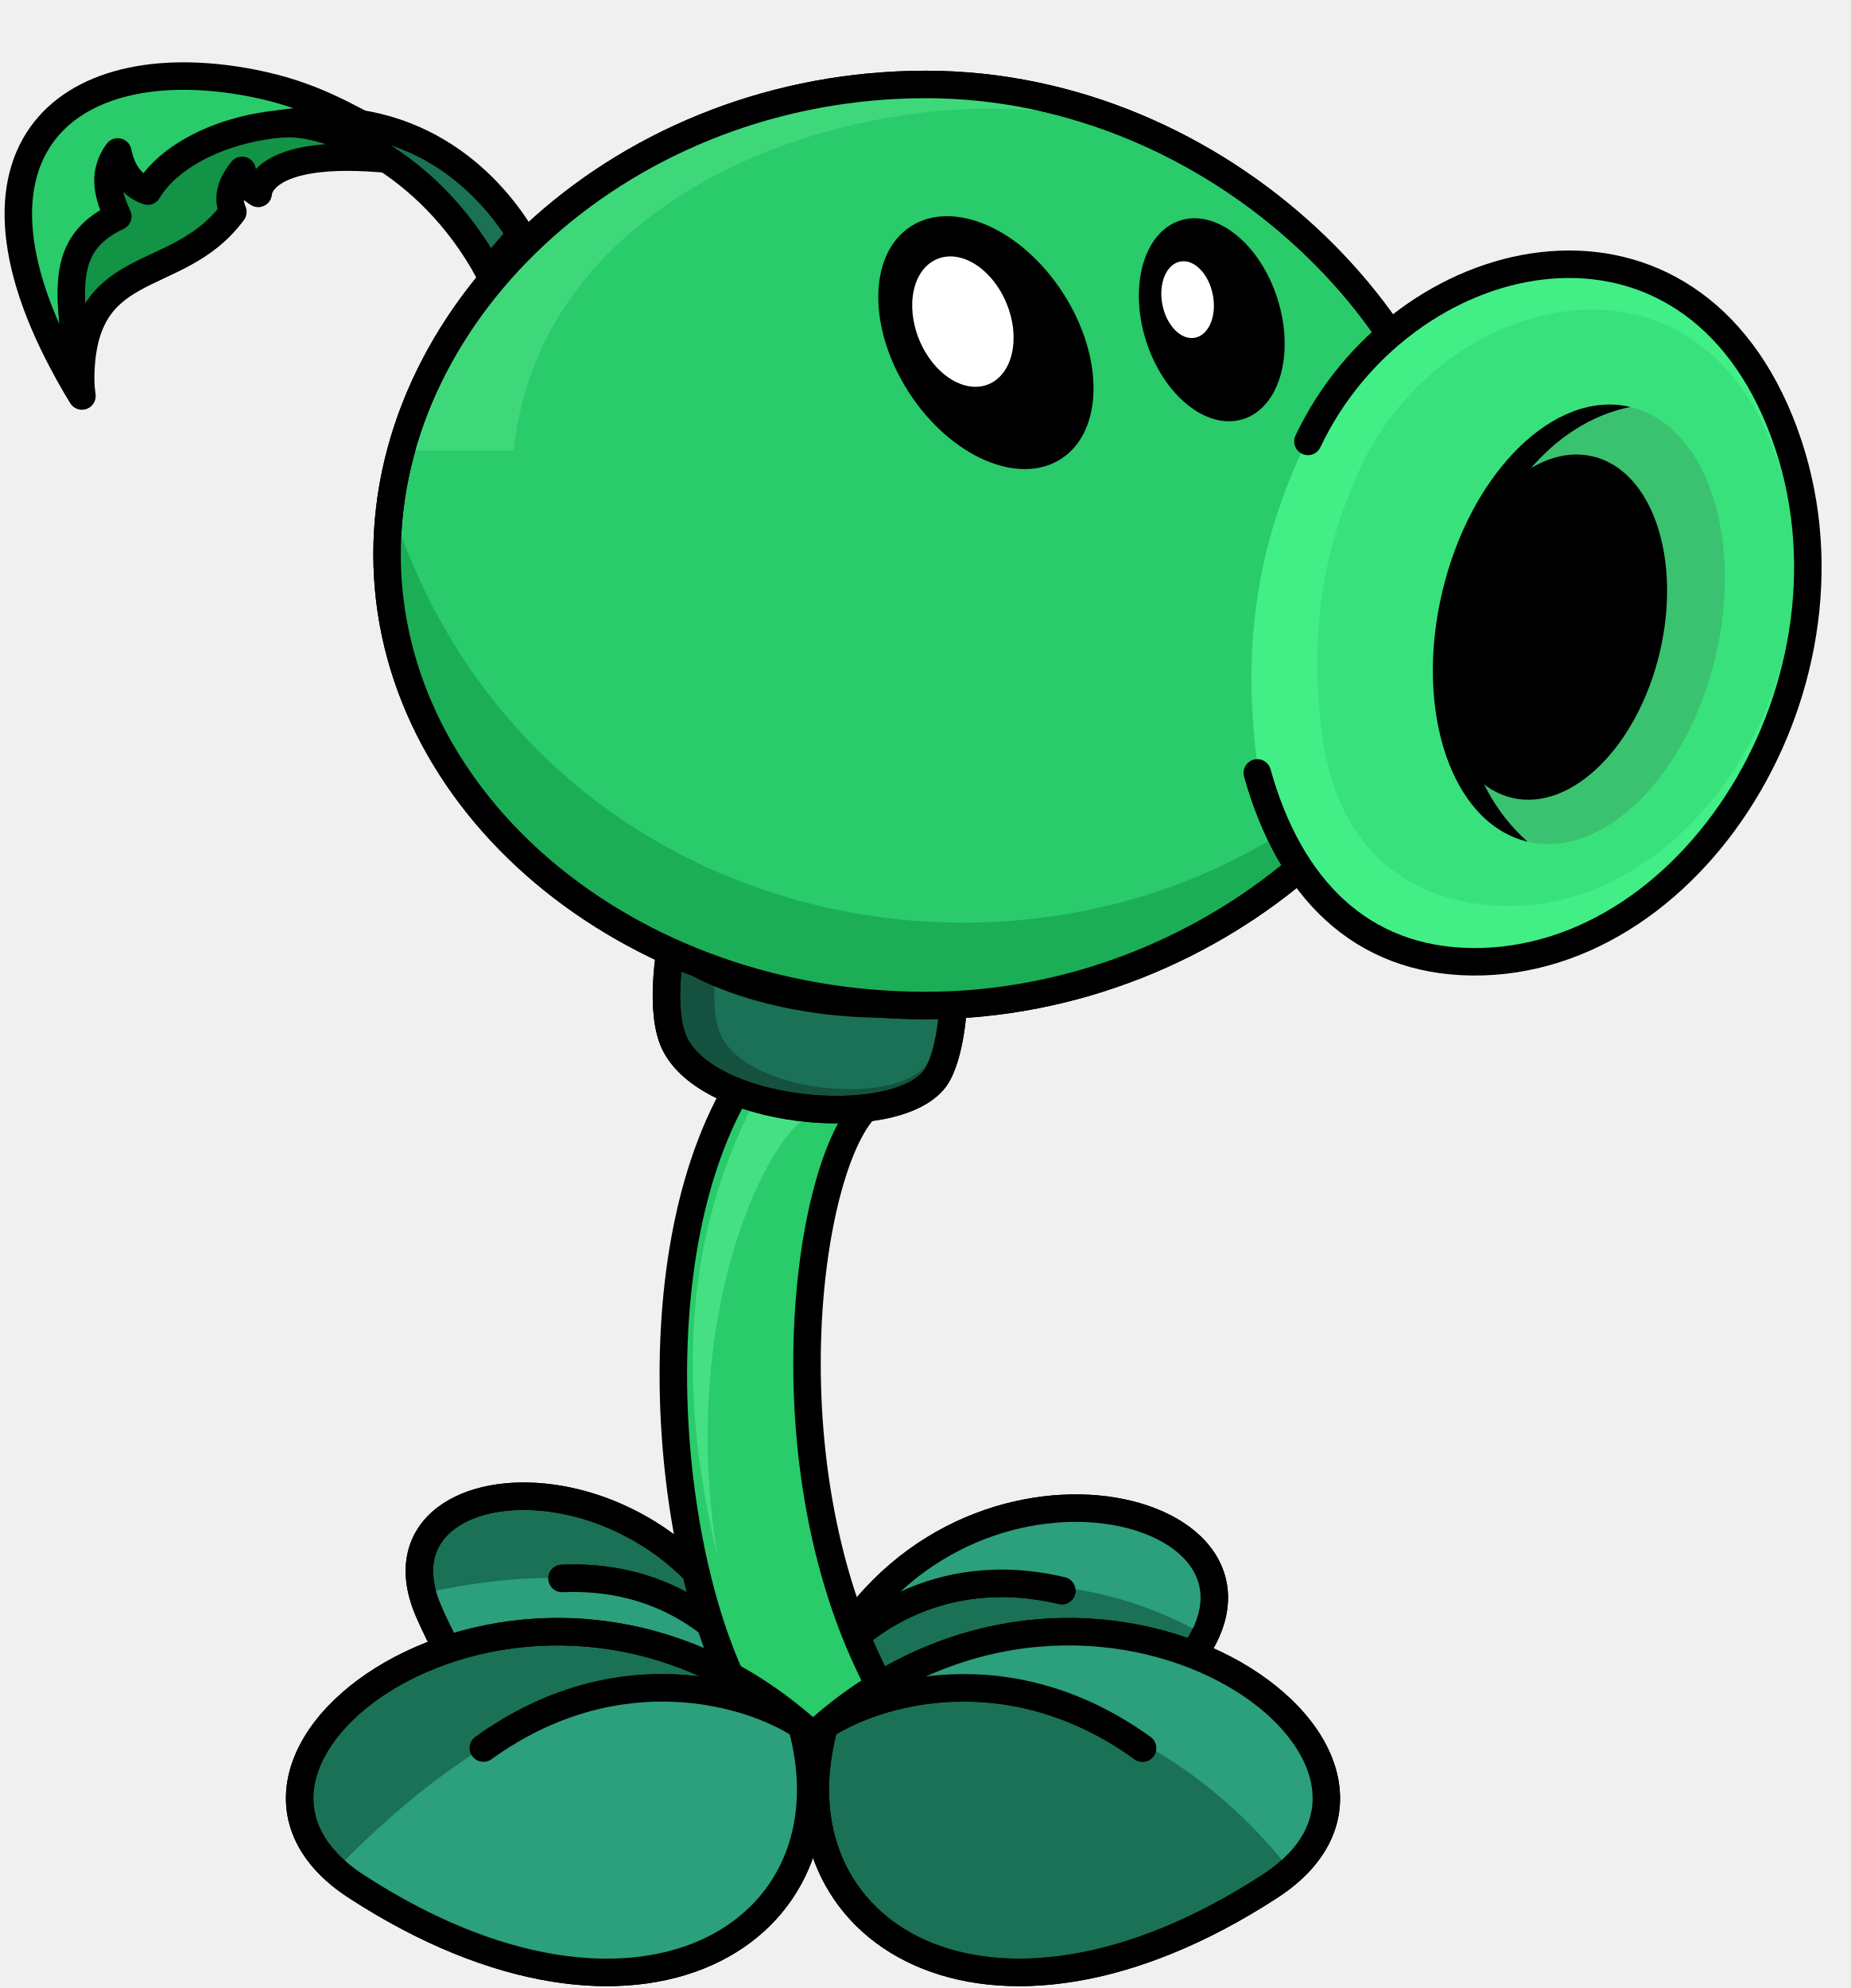
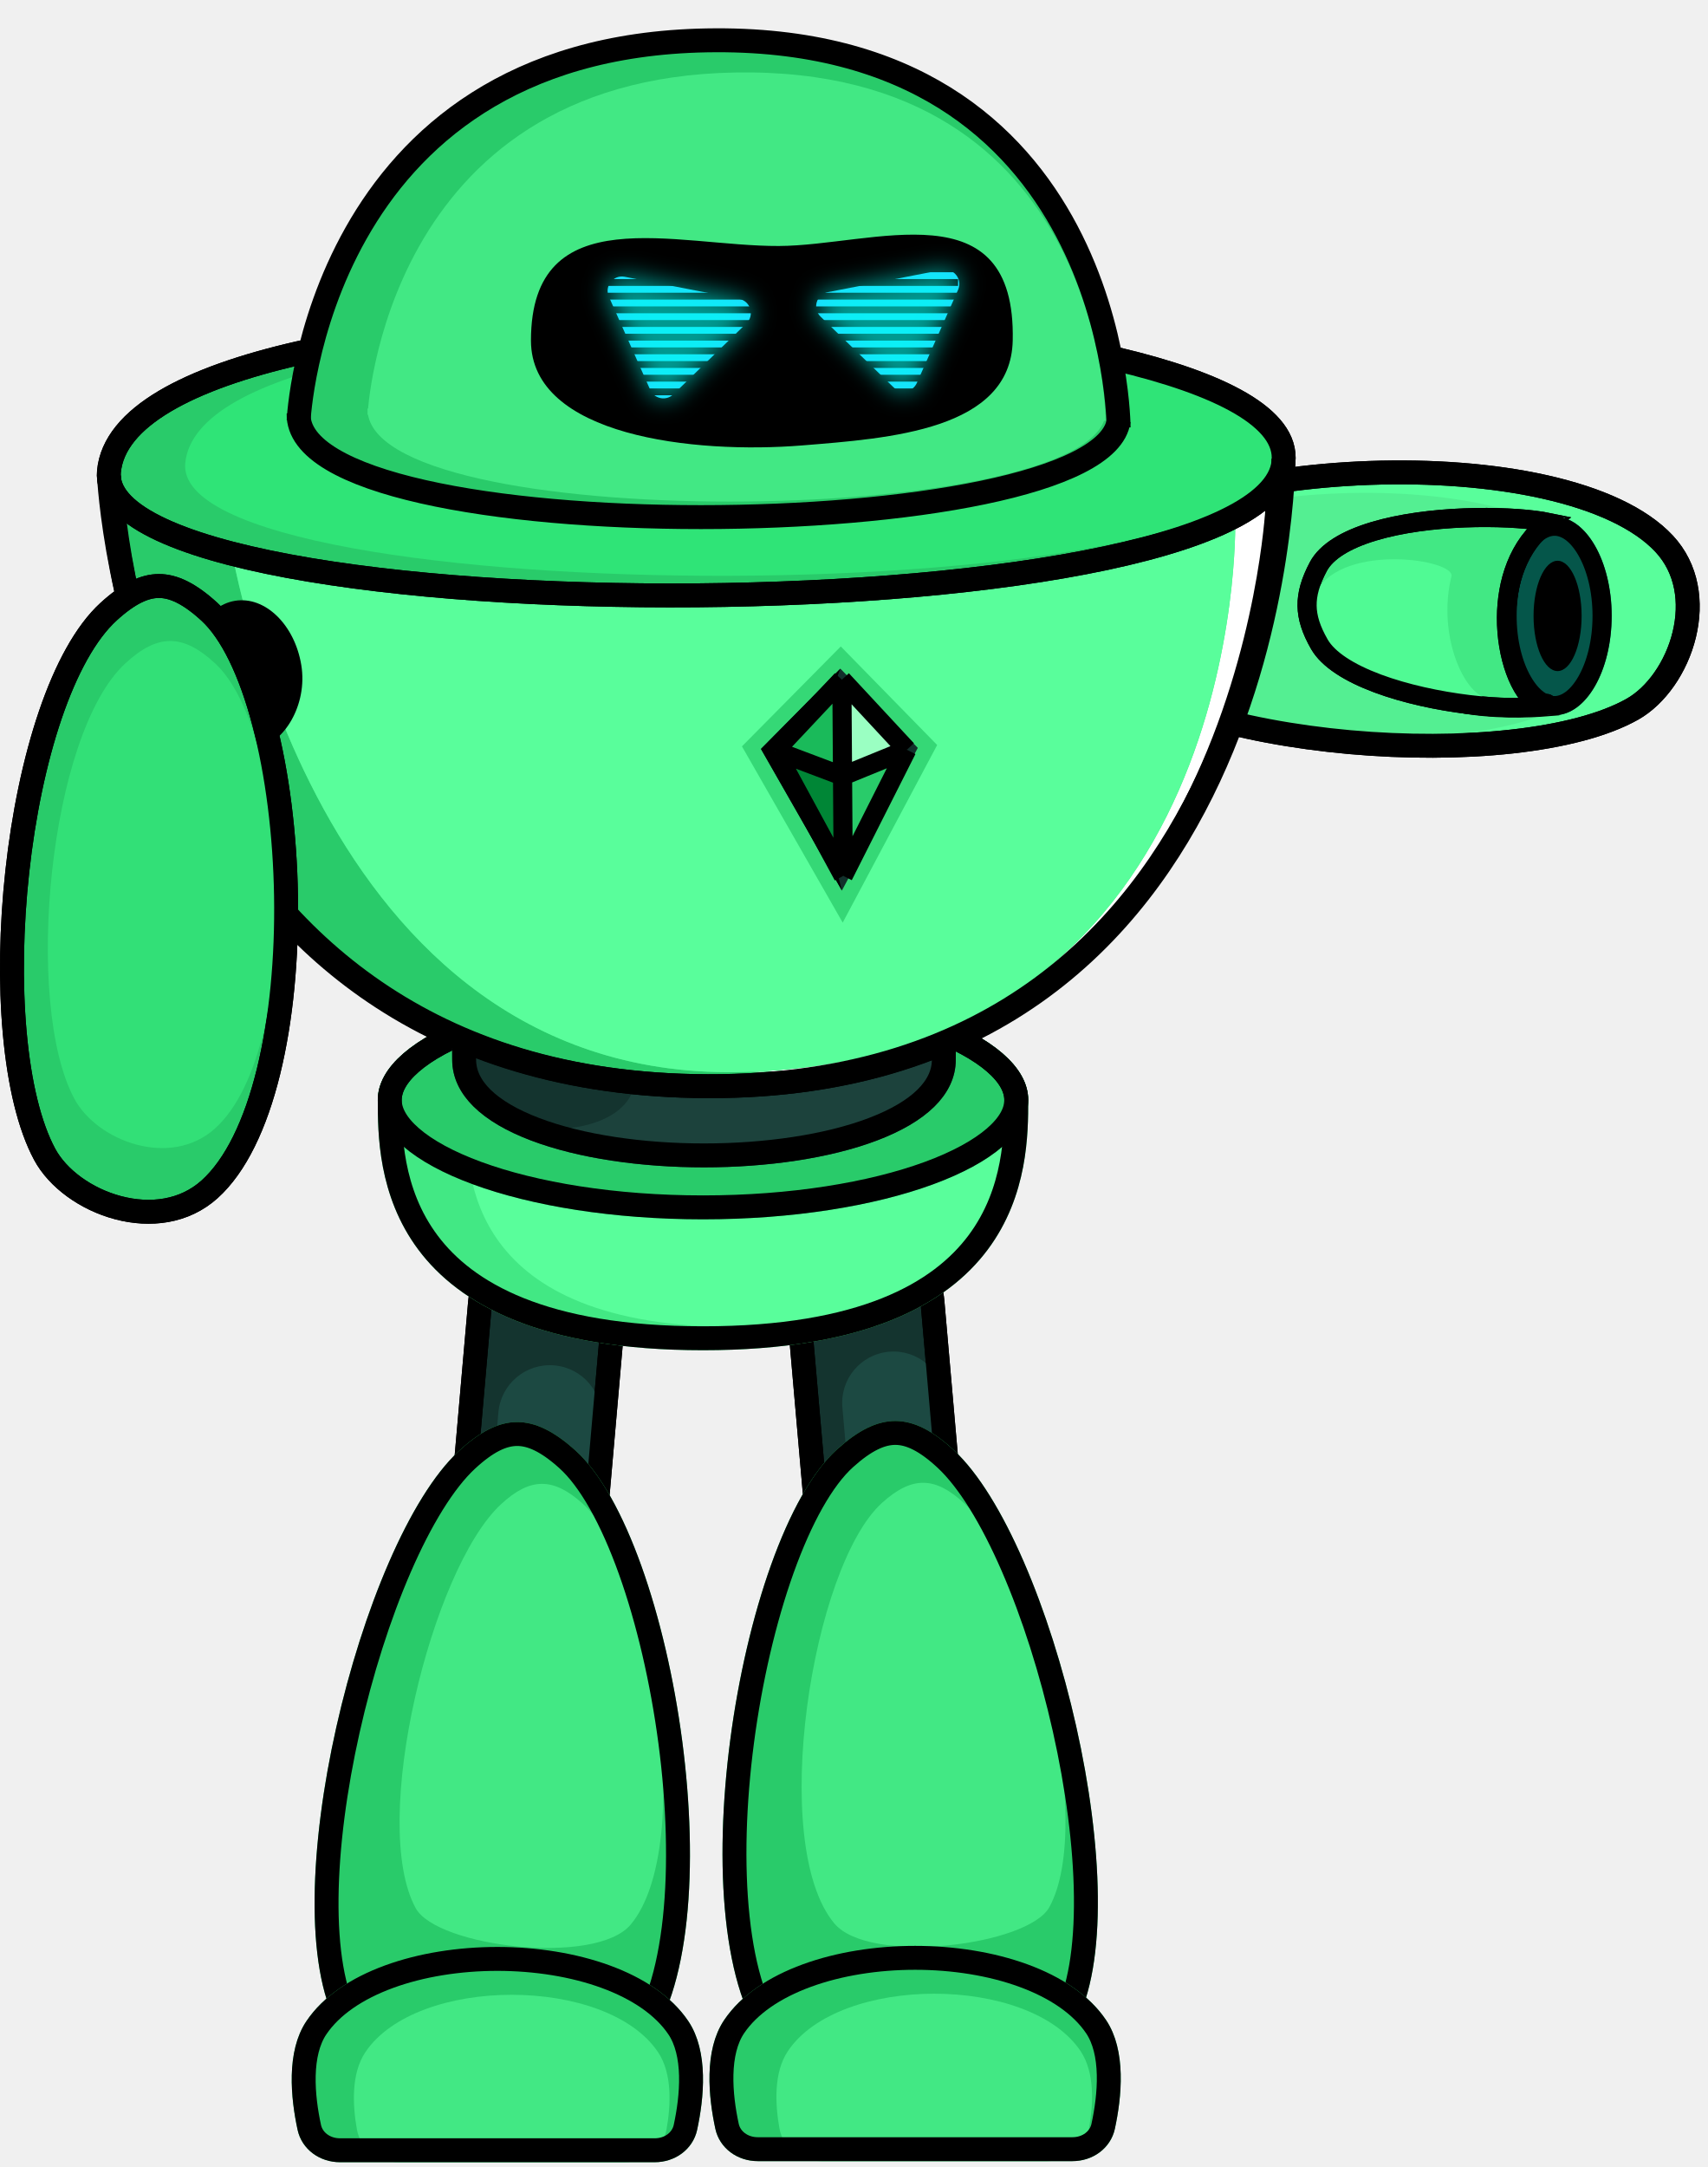
- <svg xmlns="http://www.w3.org/2000/svg" width="202" height="217" viewBox="0 0 202 217" fill="none">
-   <path d="M25.424 23.121C19.142 31.665 8.084 27.393 8.838 42.974C-8.647 15.218 28.943 1.508 44.273 17.592C28.189 15.581 28.189 21.11 28.189 21.11C28.189 21.11 26.43 20.105 26.43 18.597C25.424 19.854 24.671 21.361 25.424 23.121Z" fill="#129345" stroke="black" stroke-width="3" stroke-linejoin="round" />
-   <path d="M8.947 43.225C-7.017 17.028 6.804 5.08 27.435 9.047C33.969 10.304 37.598 12.603 42.262 15.044C31.707 11.058 19.68 14.867 16.126 20.859C14.361 20.265 13.27 18.662 12.859 16.587C11.039 19.022 11.893 21.513 12.859 23.623C5.752 26.952 7.837 33.018 8.947 43.225Z" fill="#29CB6A" stroke="black" stroke-width="3" stroke-linejoin="round" />
-   <path d="M30.199 13.571C45.026 11.196 53.261 19.851 56.838 25.63L53.366 29.655C46.802 17.519 35.354 12.745 30.199 13.571Z" fill="#1A7156" stroke="black" stroke-width="3" />
-   <path d="M90.124 182.189C104.1 154.695 141.905 163.723 130.428 180.379C114.141 204.016 92.374 200.371 90.124 182.189Z" fill="#1A7156" />
-   <path d="M90.124 182.189L88.635 182.373L88.579 181.918L88.787 181.509L90.124 182.189ZM130.428 180.379L129.193 179.528L130.428 180.379ZM116.263 172.166C117.069 172.357 117.567 173.166 117.376 173.972C117.184 174.778 116.375 175.276 115.569 175.084L116.263 172.166ZM88.787 181.509C96.082 167.158 109.648 162.281 119.959 163.234C125.074 163.707 129.625 165.642 132.121 168.847C133.389 170.475 134.109 172.418 134.064 174.578C134.019 176.723 133.223 178.966 131.663 181.23L129.193 179.528C130.502 177.627 131.035 175.944 131.065 174.515C131.094 173.101 130.635 171.821 129.754 170.69C127.953 168.377 124.332 166.651 119.683 166.221C110.467 165.37 98.143 169.725 91.461 182.869L88.787 181.509ZM131.663 181.23C123.349 193.297 113.413 198.715 104.968 198.465C96.389 198.212 89.841 192.117 88.635 182.373L91.613 182.005C92.657 190.443 98.117 195.261 105.056 195.466C112.129 195.676 121.221 191.098 129.193 179.528L131.663 181.23ZM88.883 181.347C92.004 176.744 101.748 168.713 116.263 172.166L115.569 175.084C102.55 171.988 93.966 179.196 91.366 183.031L88.883 181.347Z" fill="black" />
-   <path d="M91.293 179.837C94.819 175.011 112.729 168.034 131.152 178.258C138.006 161.435 103.084 158.01 91.293 179.837Z" fill="#2C9F7C" />
-   <path d="M90.124 182.189L88.635 182.373L88.579 181.918L88.787 181.509L90.124 182.189ZM130.428 180.379L129.193 179.528L130.428 180.379ZM116.263 172.166C117.069 172.357 117.567 173.166 117.376 173.972C117.184 174.778 116.375 175.276 115.569 175.084L116.263 172.166ZM88.787 181.509C96.082 167.158 109.648 162.281 119.959 163.234C125.074 163.707 129.625 165.642 132.121 168.847C133.389 170.475 134.109 172.418 134.064 174.578C134.019 176.723 133.223 178.966 131.663 181.23L129.193 179.528C130.502 177.627 131.035 175.944 131.065 174.515C131.094 173.101 130.635 171.821 129.754 170.69C127.953 168.377 124.332 166.651 119.683 166.221C110.467 165.37 98.143 169.725 91.461 182.869L88.787 181.509ZM131.663 181.23C123.349 193.297 113.413 198.715 104.968 198.465C96.389 198.212 89.841 192.117 88.635 182.373L91.613 182.005C92.657 190.443 98.117 195.261 105.056 195.466C112.129 195.676 121.221 191.098 129.193 179.528L131.663 181.23ZM88.883 181.347C92.004 176.744 101.748 168.713 116.263 172.166L115.569 175.084C102.55 171.988 93.966 179.196 91.366 183.031L88.883 181.347Z" fill="black" />
-   <path d="M83.549 184.733C75.568 156.986 39.219 158.593 46.82 175.935C57.608 200.546 78.262 201.049 83.549 184.733Z" fill="#1A7156" />
-   <path d="M83.549 184.733L84.975 185.196L85.117 184.759L84.99 184.319L83.549 184.733ZM46.82 175.935L48.194 175.333L46.82 175.935ZM61.291 170.797C60.463 170.833 59.821 171.533 59.857 172.36C59.893 173.188 60.593 173.83 61.42 173.794L61.291 170.797ZM84.99 184.319C80.813 169.794 69.17 162.886 59.488 161.933C54.688 161.46 50.131 162.434 47.242 164.963C45.773 166.248 44.755 167.926 44.41 169.943C44.068 171.945 44.408 174.167 45.447 176.537L48.194 175.333C47.333 173.367 47.146 171.745 47.367 170.449C47.587 169.167 48.223 168.091 49.218 167.22C51.256 165.437 54.86 164.492 59.194 164.918C67.782 165.763 78.304 171.925 82.107 185.148L84.99 184.319ZM45.447 176.537C50.961 189.119 59.157 195.89 67.007 197.162C74.99 198.456 82.13 193.979 84.975 185.196L82.122 184.271C79.681 191.803 73.851 195.232 67.487 194.201C60.992 193.148 53.467 187.362 48.194 175.333L45.447 176.537ZM84.927 184.141C82.861 179.331 75.294 170.191 61.291 170.797L61.42 173.794C73.887 173.255 80.47 181.367 82.17 185.325L84.927 184.141Z" fill="black" />
-   <path d="M83.571 185.007C82.259 179.313 73.006 168.054 46.53 173.857C56.684 199.193 74.523 202.409 83.571 185.007Z" fill="#2C9F7C" />
-   <path d="M83.549 184.733L84.975 185.196L85.117 184.759L84.99 184.319L83.549 184.733ZM46.82 175.935L48.194 175.333L46.82 175.935ZM61.291 170.797C60.463 170.833 59.821 171.533 59.857 172.36C59.893 173.188 60.593 173.83 61.42 173.794L61.291 170.797ZM84.99 184.319C80.813 169.794 69.17 162.886 59.488 161.933C54.688 161.46 50.131 162.434 47.242 164.963C45.773 166.248 44.755 167.926 44.41 169.943C44.068 171.945 44.408 174.167 45.447 176.537L48.194 175.333C47.333 173.367 47.146 171.745 47.367 170.449C47.587 169.167 48.223 168.091 49.218 167.22C51.256 165.437 54.86 164.492 59.194 164.918C67.782 165.763 78.304 171.925 82.107 185.148L84.99 184.319ZM45.447 176.537C50.961 189.119 59.157 195.89 67.007 197.162C74.99 198.456 82.13 193.979 84.975 185.196L82.122 184.271C79.681 191.803 73.851 195.232 67.487 194.201C60.992 193.148 53.467 187.362 48.194 175.333L45.447 176.537ZM84.927 184.141C82.861 179.331 75.294 170.191 61.291 170.797L61.42 173.794C73.887 173.255 80.47 181.367 82.17 185.325L84.927 184.141Z" fill="black" />
-   <path d="M83.125 188.896C73.333 175.84 68.724 138.989 80.514 118.829C82.98 119.99 89.305 121.963 94.875 120.57C87.912 126.663 83.125 161.914 97.051 185.85C94.73 188.606 88.695 195.511 83.125 188.896Z" fill="#29CB6A" stroke="black" stroke-width="3" />
-   <path d="M78.338 169.965C73.768 151.034 74.907 134.687 82.286 120.365C84.063 119.857 86.435 121.419 89.435 121.44C84.866 121.44 73.768 142.112 78.338 169.965Z" fill="#45E083" />
-   <path d="M73.738 114.078C71.857 110.494 73.253 103.227 73.253 103.227C79.743 108.373 93.24 110.828 104.111 108.982C104.111 108.982 103.956 114.309 102.393 117.214C99.022 123.481 77.92 122.046 73.738 114.078Z" fill="#14523F" stroke="black" stroke-width="3" />
-   <path d="M78.764 113.138C77.272 110.218 78.369 104.305 78.369 104.305C83.512 108.5 94.201 110.511 102.806 109.02C102.806 109.02 102.688 113.355 101.454 115.718C98.791 120.815 82.083 119.627 78.764 113.138Z" fill="#1A7156" />
-   <path d="M73.738 114.078C71.857 110.494 73.253 103.227 73.253 103.227C79.743 108.373 93.24 110.828 104.111 108.982C104.111 108.982 103.956 114.309 102.393 117.214C99.022 123.481 77.92 122.046 73.738 114.078Z" stroke="black" stroke-width="3" />
-   <path d="M159.882 60.494C159.882 72.269 153.407 84.578 142.725 93.986C132.063 103.376 117.33 109.758 101.068 109.758C68.334 109.758 42.254 87.47 42.254 60.494C42.254 33.449 68.413 9.219 101.068 9.219C117.297 9.219 132.022 16.078 142.697 25.971C153.394 35.884 159.882 48.704 159.882 60.494Z" fill="#29CB6A" stroke="black" stroke-width="3" />
-   <path d="M72.671 16.515C58.255 21.965 52.063 30.086 44.775 49.185L56.084 49.185C59.1 19.531 96.293 7.971 119.414 12.997C108.105 8.473 93.278 8.725 72.671 16.515Z" fill="#3ED87B" />
-   <path d="M104.084 108.494C129.466 106.986 150.324 90.651 145.298 87.132C113.131 112.515 58.997 102.245 43.267 56.976C42.011 88.389 70.832 110.469 104.084 108.494Z" fill="#1CAE56" />
-   <path d="M159.882 60.494C159.882 72.269 153.407 84.578 142.725 93.986C132.063 103.376 117.33 109.758 101.068 109.758C68.334 109.758 42.254 87.47 42.254 60.494C42.254 33.449 68.413 9.219 101.068 9.219C117.297 9.219 132.022 16.078 142.697 25.971C153.394 35.884 159.882 48.704 159.882 60.494Z" stroke="black" stroke-width="3" />
-   <path d="M194.308 46.008C183.488 19.305 152.47 27.435 142.282 48.934C138.068 57.826 135.306 68.787 137.256 83.363C139.207 97.939 148.534 104.856 160.719 104.983C185.599 105.241 205.128 72.71 194.308 46.008Z" fill="#41EF86" />
-   <path d="M193.326 48.259C184.036 25.335 157.407 32.314 148.661 50.771C145.043 58.406 142.671 67.816 144.346 80.329C146.02 92.843 154.028 98.782 164.489 98.89C185.848 99.112 202.615 71.183 193.326 48.259Z" fill="#39E17C" />
-   <path d="M142.785 48.18C152.973 26.681 183.488 19.305 194.308 46.008C205.128 72.71 185.599 105.241 160.719 104.983C148.534 104.856 140.764 96.933 137.256 84.368" stroke="black" stroke-width="3" stroke-linecap="round" />
-   <ellipse cx="172.366" cy="68.145" rx="15.33" ry="24.377" transform="rotate(13.3197 172.366 68.145)" fill="#3AC271" />
-   <path d="M157.448 64.613C154.347 77.714 158.511 89.915 166.75 91.866C152.335 79.091 160.377 47.929 177.982 44.424C169.743 42.473 160.55 51.512 157.448 64.613Z" fill="black" />
-   <ellipse cx="169.47" cy="68.453" rx="12.043" ry="19.15" transform="rotate(13.3197 169.47 68.4533)" fill="black" />
-   <ellipse cx="107.63" cy="37.402" rx="10.009" ry="15.109" transform="rotate(-32.924 107.63 37.4018)" fill="black" />
-   <ellipse cx="105.117" cy="35.105" rx="5.164" ry="7.388" transform="rotate(-22.1239 105.117 35.1048)" fill="white" />
-   <ellipse cx="132.286" cy="34.905" rx="7.533" ry="11.371" transform="rotate(-17.5469 132.286 34.9049)" fill="black" />
-   <ellipse cx="129.648" cy="32.708" rx="2.805" ry="4.235" transform="rotate(-11.0559 129.648 32.7075)" fill="white" />
-   <path d="M87.518 188.365C57.533 162.612 17.147 191.768 38.878 205.9C69.718 225.954 93.731 211.007 87.518 188.365Z" fill="#1A7156" />
-   <path d="M87.518 188.365L88.965 187.968L88.843 187.526L88.495 187.227L87.518 188.365ZM38.878 205.9L38.06 207.157L38.878 205.9ZM51.898 189.594C51.226 190.079 51.074 191.016 51.558 191.688C52.042 192.36 52.98 192.513 53.652 192.028L51.898 189.594ZM88.495 187.227C72.989 173.909 54.722 174.755 43.108 180.847C37.336 183.874 32.998 188.312 31.648 193.175C30.964 195.638 31.058 198.192 32.124 200.633C33.184 203.06 35.159 205.27 38.06 207.157L39.696 204.642C37.165 202.996 35.647 201.203 34.873 199.432C34.106 197.674 34.024 195.833 34.539 193.977C35.586 190.204 39.144 186.313 44.501 183.504C55.142 177.922 72.062 177.067 86.541 189.503L88.495 187.227ZM38.06 207.157C53.733 217.349 67.997 218.853 77.705 214.513C87.535 210.118 92.245 199.923 88.965 187.968L86.071 188.762C89.004 199.448 84.814 208.048 76.48 211.774C68.025 215.554 54.863 214.505 39.696 204.642L38.06 207.157ZM88.345 187.113C82.508 183.256 67.237 178.542 51.898 189.594L53.652 192.028C67.743 181.875 81.628 186.27 86.691 189.616L88.345 187.113Z" fill="black" />
-   <path d="M87.749 188.661C81.969 183.133 62.92 177.202 36.985 203.74C67.644 225.101 90.475 215.375 87.749 188.661Z" fill="#2C9F7C" />
-   <path d="M87.518 188.365L88.965 187.968L88.843 187.526L88.495 187.227L87.518 188.365ZM38.878 205.9L39.696 204.642H39.696L38.878 205.9ZM51.898 189.594C51.226 190.079 51.074 191.016 51.558 191.688C52.042 192.36 52.98 192.513 53.652 192.028L51.898 189.594ZM88.495 187.227C72.989 173.909 54.722 174.755 43.108 180.847C37.336 183.874 32.998 188.312 31.648 193.175C30.964 195.638 31.058 198.192 32.124 200.633C33.184 203.06 35.159 205.27 38.06 207.157L39.696 204.642C37.165 202.996 35.647 201.203 34.873 199.432C34.106 197.674 34.024 195.833 34.539 193.977C35.586 190.204 39.144 186.313 44.501 183.504C55.142 177.922 72.062 177.067 86.541 189.503L88.495 187.227ZM38.06 207.157C53.733 217.349 67.997 218.853 77.705 214.513C87.535 210.118 92.245 199.923 88.965 187.968L86.071 188.762C89.004 199.448 84.814 208.048 76.48 211.774C68.025 215.554 54.863 214.505 39.696 204.642L38.06 207.157ZM88.345 187.113C82.508 183.256 67.237 178.542 51.898 189.594L53.652 192.028C67.743 181.875 81.628 186.27 86.691 189.616L88.345 187.113Z" fill="black" />
-   <path d="M89.99 188.365C119.976 162.612 160.362 191.768 138.63 205.9C107.791 225.954 83.778 211.007 89.99 188.365Z" fill="#1A7156" />
-   <path d="M89.99 188.365L88.544 187.968L88.665 187.526L89.013 187.227L89.99 188.365ZM138.63 205.9L139.448 207.157L138.63 205.9ZM125.61 189.594C126.282 190.079 126.434 191.016 125.95 191.688C125.466 192.36 124.528 192.513 123.856 192.028L125.61 189.594ZM89.013 187.227C104.52 173.909 122.786 174.755 134.401 180.847C140.172 183.874 144.51 188.312 145.86 193.175C146.544 195.638 146.45 198.192 145.384 200.633C144.324 203.06 142.35 205.27 139.448 207.157L137.812 204.642C140.344 202.996 141.861 201.203 142.635 199.432C143.402 197.674 143.485 195.833 142.97 193.977C141.922 190.204 138.364 186.313 133.007 183.504C122.366 177.922 105.447 177.067 90.968 189.503L89.013 187.227ZM139.448 207.157C123.775 217.349 109.512 218.853 99.803 214.513C89.973 210.118 85.263 199.923 88.544 187.968L91.437 188.762C88.505 199.448 92.695 208.048 101.028 211.774C109.483 215.554 122.646 214.505 137.812 204.642L139.448 207.157ZM89.163 187.113C95 183.256 110.271 178.542 125.61 189.594L123.856 192.028C109.766 181.875 95.88 186.27 90.817 189.616L89.163 187.113Z" fill="black" />
-   <path d="M92.524 186.148C99.058 182.152 123.686 182.63 140.524 203.74C156.859 187.153 117.152 166.043 92.524 186.148Z" fill="#2C9F7C" />
-   <path d="M89.99 188.365L88.544 187.968L88.665 187.526L89.013 187.227L89.99 188.365ZM138.63 205.9L137.812 204.642H137.812L138.63 205.9ZM125.61 189.594C126.282 190.079 126.434 191.016 125.95 191.688C125.466 192.36 124.528 192.513 123.856 192.028L125.61 189.594ZM89.013 187.227C104.52 173.909 122.786 174.755 134.401 180.847C140.172 183.874 144.51 188.312 145.86 193.175C146.544 195.638 146.45 198.192 145.384 200.633C144.324 203.06 142.35 205.27 139.448 207.157L137.812 204.642C140.344 202.996 141.861 201.203 142.635 199.432C143.402 197.674 143.485 195.833 142.97 193.977C141.922 190.204 138.364 186.313 133.007 183.504C122.366 177.922 105.447 177.067 90.968 189.503L89.013 187.227ZM139.448 207.157C123.775 217.349 109.512 218.853 99.803 214.513C89.973 210.118 85.263 199.923 88.544 187.968L91.437 188.762C88.505 199.448 92.695 208.048 101.028 211.774C109.483 215.554 122.646 214.505 137.812 204.642L139.448 207.157ZM89.163 187.113C95 183.256 110.271 178.542 125.61 189.594L123.856 192.028C109.766 181.875 95.88 186.27 90.817 189.616L89.163 187.113Z" fill="black" />
+ <svg xmlns="http://www.w3.org/2000/svg" width="357" height="453" viewBox="0 0 357 453" fill="none">
+   <rect x="101.601" y="258.296" width="28" height="79" rx="14" transform="rotate(5 101.601 258.296)" fill="#14342F" stroke="black" stroke-width="5" />
+   <rect x="105.156" y="284.489" width="21.6" height="54.982" rx="10.8" transform="rotate(5 105.156 284.489)" fill="#1C4942" />
+   <rect x="101.601" y="258.296" width="28" height="79" rx="14" transform="rotate(5 101.601 258.296)" stroke="black" stroke-width="5" />
+   <path d="M95.889 303.392C104.608 295.291 111.469 295.238 120.313 303.202C141.173 321.984 154.268 404.619 134.554 428.276C124.154 440.756 76.86 434.886 70.593 423.456C56.696 398.114 75.325 322.497 95.889 303.392Z" fill="#29CB6A" />
+   <path d="M104.717 314.497C110.847 308.801 115.67 308.764 121.888 314.363C136.554 327.568 145.761 385.665 131.901 402.297C124.589 411.072 91.338 406.944 86.932 398.909C77.162 381.092 90.259 327.929 104.717 314.497Z" fill="#42E884" />
+   <path d="M97.59 305.223C101.761 301.349 105.076 299.796 108.074 299.772C111.071 299.749 114.41 301.25 118.64 305.059C123.381 309.328 127.941 317.529 131.757 328.184C135.541 338.75 138.481 351.402 140.17 364.237C141.86 377.075 142.286 390.004 141.094 401.127C139.891 412.341 137.083 421.336 132.634 426.675C130.625 429.086 126.475 430.931 120.632 431.931C114.911 432.91 108.06 432.997 101.263 432.344C94.468 431.691 87.854 430.311 82.612 428.433C79.99 427.493 77.773 426.451 76.066 425.354C74.332 424.239 73.289 423.173 72.785 422.254C69.623 416.489 68.178 407.535 68.29 396.718C68.402 385.982 70.04 373.735 72.757 361.633C75.473 349.533 79.25 337.651 83.599 327.645C87.977 317.574 92.831 309.645 97.59 305.223Z" stroke="black" stroke-width="5" />
+   <path d="M64.097 422.471C78.035 401.843 129.965 401.843 143.903 422.471C148.23 428.876 147.183 438.712 145.768 445.249C144.877 449.362 141.1 452 136.892 452H71.108C66.9 452 63.123 449.362 62.232 445.249C60.817 438.712 59.77 428.876 64.097 422.471Z" fill="#29CB6A" />
+   <path d="M76.377 429.033C87.073 412.989 126.927 412.989 137.623 429.033C140.618 433.526 140.259 440.189 139.362 445.183C138.616 449.341 134.804 452 130.581 452H83.419C79.196 452 75.384 449.341 74.638 445.183C73.741 440.189 73.382 433.526 76.377 429.033Z" fill="#42E884" />
+   <path d="M66.169 423.871C69.258 419.298 74.593 415.687 81.346 413.216C88.073 410.754 96.009 409.5 104 409.5C111.991 409.5 119.927 410.754 126.654 413.216C133.407 415.687 138.742 419.298 141.831 423.871C143.621 426.52 144.393 430.039 144.49 433.873C144.585 437.68 144.009 441.561 143.325 444.72C142.719 447.518 140.101 449.5 136.892 449.5H71.108C67.899 449.5 65.281 447.518 64.675 444.72C63.991 441.561 63.415 437.68 63.51 433.873C63.607 430.039 64.379 426.52 66.169 423.871Z" stroke="black" stroke-width="5" />
+   <rect x="-2.273" y="2.708" width="28" height="79" rx="14" transform="matrix(-0.996195 0.0871557 0.0871557 0.996195 191.249 255.571)" fill="#14342F" stroke="black" stroke-width="5" />
+   <rect width="21.455" height="54.614" rx="10.728" transform="matrix(-0.996195 0.0871557 0.0871557 0.996195 196.583 281.637)" fill="#1C4942" />
+   <rect x="-2.273" y="2.708" width="28" height="79" rx="14" transform="matrix(-0.996195 0.0871557 0.0871557 0.996195 191.249 255.57)" stroke="black" stroke-width="5" />
+   <path d="M199.462 303.166C190.743 295.065 183.881 295.012 175.037 302.976C154.178 321.758 141.082 404.393 160.796 428.05C171.197 440.53 218.49 434.66 224.757 423.231C238.655 397.888 220.026 322.271 199.462 303.166Z" fill="#29CB6A" />
+   <path d="M201.634 314.271C195.504 308.576 190.68 308.538 184.462 314.137C169.797 327.342 160.59 385.439 174.45 402.071C181.762 410.846 215.012 406.719 219.418 398.683C229.189 380.866 216.092 327.703 201.634 314.271Z" fill="#42E884" />
+   <path d="M197.76 304.998C193.59 301.123 190.274 299.57 187.277 299.547C184.28 299.523 180.94 301.024 176.71 304.834C171.969 309.103 167.41 317.303 163.593 327.959C159.809 338.524 156.87 351.177 155.18 364.011C153.491 376.85 153.064 389.778 154.257 400.901C155.459 412.115 158.268 421.11 162.717 426.449C164.726 428.86 168.875 430.705 174.718 431.705C180.439 432.684 187.291 432.771 194.088 432.118C200.882 431.465 207.497 430.085 212.739 428.207C215.361 427.267 217.578 426.225 219.285 425.128C221.018 424.014 222.062 422.947 222.566 422.029C225.727 416.263 227.172 407.309 227.06 396.492C226.949 385.756 225.31 373.51 222.593 361.407C219.877 349.307 216.101 337.426 211.751 327.419C207.374 317.348 202.52 309.42 197.76 304.998Z" stroke="black" stroke-width="5" />
+   <path d="M231.253 422.246C217.315 401.617 165.386 401.617 151.448 422.246C147.12 428.65 148.167 438.487 149.583 445.023C150.473 449.136 154.25 451.774 158.458 451.774H224.243C228.451 451.774 232.228 449.136 233.118 445.023C234.534 438.487 235.581 428.65 231.253 422.246Z" fill="#29CB6A" />
+   <path d="M225.973 428.807C215.277 412.763 175.424 412.763 164.727 428.807C161.732 433.3 162.092 439.964 162.988 444.958C163.734 449.115 167.546 451.774 171.77 451.774H218.931C223.155 451.774 226.967 449.115 227.713 444.958C228.609 439.964 228.969 433.3 225.973 428.807Z" fill="#42E884" />
+   <path d="M229.182 423.645C226.092 419.072 220.757 415.461 214.004 412.99C207.277 410.528 199.341 409.274 191.35 409.274C183.36 409.274 175.424 410.528 168.697 412.99C161.944 415.461 156.609 419.072 153.519 423.645C151.729 426.294 150.957 429.813 150.861 433.648C150.765 437.454 151.342 441.335 152.026 444.494C152.632 447.292 155.25 449.274 158.458 449.274H224.243C227.451 449.274 230.069 447.292 230.675 444.494C231.359 441.335 231.936 437.454 231.84 433.648C231.744 429.813 230.972 426.294 229.182 423.645Z" stroke="black" stroke-width="5" />
+   <path d="M215 229.947C215 243.724 215 282.254 147 282.254C79 282.254 79 243.724 79 229.947C79 216.169 109.445 205 147 205C184.555 205 215 216.169 215 229.947Z" fill="#42E884" />
+   <path d="M210.976 233.836C210.976 245.318 210.976 277.426 154.243 277.426C97.509 277.426 97.509 245.318 97.509 233.836C97.509 222.355 122.909 213.047 154.243 213.047C185.576 213.047 210.976 222.355 210.976 233.836Z" fill="#59FE9B" />
+   <ellipse cx="147" cy="229.947" rx="68" ry="24.947" fill="#29CB6A" />
+   <path d="M212.5 229.947C212.5 236.85 212.453 249.144 204.499 259.769C196.641 270.265 180.549 279.754 147 279.754C113.451 279.754 97.359 270.265 89.501 259.769C81.547 249.144 81.5 236.85 81.5 229.947C81.5 227.496 82.846 224.845 85.982 222.125C89.112 219.41 93.785 216.852 99.778 214.654C111.742 210.264 128.438 207.5 147 207.5C165.562 207.5 182.258 210.264 194.222 214.654C200.215 216.852 204.888 219.41 208.018 222.125C211.154 224.845 212.5 227.496 212.5 229.947Z" stroke="black" stroke-width="5" />
+   <path d="M212.5 229.947C212.5 232.397 211.154 235.048 208.018 237.769C204.888 240.483 200.214 243.041 194.222 245.24C182.258 249.629 165.562 252.393 147 252.393C128.438 252.393 111.742 249.629 99.778 245.24C93.785 243.041 89.112 240.483 85.982 237.769C82.846 235.048 81.5 232.397 81.5 229.947C81.5 227.496 82.846 224.845 85.982 222.125C89.112 219.41 93.785 216.852 99.778 214.654C111.742 210.264 128.438 207.5 147 207.5C165.562 207.5 182.258 210.264 194.222 214.654C200.214 216.852 204.888 219.41 208.018 222.125C211.154 224.845 212.5 227.496 212.5 229.947Z" stroke="black" stroke-width="5" />
+   <path d="M94.555 186.5C136.222 195.026 159.299 195.317 199.855 186.5C199.855 186.5 199.855 191.518 199.855 221.524C199.855 251.531 94.555 251.531 94.555 221.524C94.555 191.518 94.555 186.5 94.555 186.5Z" fill="#1C423C" />
+   <path d="M95.331 187L136.133 192C133.682 205.868 132.766 210.902 132.766 225.244C132.766 239.585 98.916 239.585 98.916 225.244C98.916 210.902 97.103 200.389 95.331 187Z" fill="#14342F" />
+   <path d="M198.587 185.322C198.462 186.611 198.322 188.268 198.183 190.342C197.767 196.539 197.355 206.477 197.355 221.524C197.355 227.319 192.244 232.369 182.514 236.066C173.015 239.675 160.177 241.529 147.205 241.529C134.233 241.529 121.395 239.675 111.896 236.066C102.166 232.369 97.055 227.319 97.055 221.524C97.055 206.452 96.414 196.483 95.764 190.25C95.557 188.259 95.348 186.647 95.159 185.372C114.873 190.239 130.78 192.735 146.746 192.752C162.779 192.769 178.753 190.286 198.587 185.322Z" stroke="black" stroke-width="5" />
+   <path d="M198.619 182.032C198.866 182.279 198.958 182.437 198.99 182.508C198.96 182.588 198.863 182.79 198.556 183.119C198.067 183.642 197.231 184.282 195.964 184.989C193.439 186.396 189.639 187.829 184.767 189.11C175.057 191.664 161.534 193.5 146.542 193.5C131.549 193.5 118.133 191.664 108.531 189.112C103.713 187.832 99.967 186.4 97.484 184.996C96.238 184.291 95.418 183.654 94.94 183.133C94.623 182.788 94.532 182.581 94.507 182.506C94.535 182.439 94.621 182.278 94.877 182.018C95.329 181.561 96.125 180.996 97.367 180.379C99.84 179.15 103.581 177.955 108.414 176.916C118.041 174.847 131.493 173.5 146.542 173.5C161.591 173.5 175.149 174.847 184.883 176.917C189.77 177.957 193.566 179.153 196.081 180.385C197.344 181.004 198.156 181.571 198.619 182.032ZM94.496 182.543C94.496 182.543 94.496 182.539 94.498 182.533C94.497 182.539 94.496 182.543 94.496 182.543ZM199.003 182.541C199.005 182.548 199.006 182.552 199.005 182.552C199.005 182.552 199.004 182.548 199.003 182.541Z" fill="#336961" stroke="black" stroke-width="5" />
+   <path d="M227.657 137.146C223.725 133.013 222.129 129.708 222.07 126.704C222.011 123.699 223.476 120.335 227.243 116.051C231.396 111.328 239.531 107.215 250.217 104.179C260.799 101.172 273.497 99.327 286.346 98.866C299.197 98.405 312.098 99.331 323.094 101.807C334.167 104.299 342.958 108.284 347.977 113.665C352.809 118.846 353.817 125.924 352.182 132.668C350.534 139.464 346.301 145.457 341.331 148.259C335.453 151.573 326.606 153.851 316.131 155.011C305.709 156.164 293.894 156.187 282.235 155.138C270.573 154.089 259.141 151.975 249.472 148.891C239.736 145.786 232.072 141.787 227.657 137.146Z" fill="#59FE9B" stroke="black" stroke-width="5" />
+   <path d="M230.628 138.066C223.871 130.963 223.76 125.312 230.233 117.95C245.501 100.585 314.357 96.449 332.539 115.943C341.667 125.73 335.934 142.303 326.581 147.576C305.842 159.27 246.565 154.818 230.628 138.066Z" fill="#54EF92" />
+   <path d="M227.657 137.146C223.725 133.013 222.129 129.708 222.07 126.704C222.011 123.699 223.476 120.335 227.243 116.051C231.396 111.328 239.531 107.215 250.217 104.179C260.799 101.172 273.497 99.327 286.346 98.866C299.197 98.405 312.098 99.331 323.094 101.807C334.167 104.299 342.958 108.284 347.977 113.665C352.809 118.846 353.817 125.924 352.182 132.668C350.534 139.464 346.301 145.457 341.331 148.259C335.453 151.573 326.606 153.851 316.131 155.011C305.709 156.164 293.894 156.187 282.235 155.138C270.573 154.089 259.141 151.975 249.472 148.891C239.736 145.786 232.072 141.787 227.657 137.146Z" stroke="black" stroke-width="5" />
+   <path d="M294.394 118.538C295.906 116.805 298.522 115.315 301.866 114.095C305.165 112.891 308.952 112.027 312.573 111.413C316.186 110.801 319.581 110.447 322.076 110.246C322.827 110.185 323.496 110.139 324.062 110.103V147.7C323.495 147.748 322.806 147.801 322.018 147.848C319.659 147.989 316.43 148.082 312.939 147.895C309.438 147.708 305.732 147.241 302.397 146.288C299.042 145.329 296.221 143.922 294.322 141.966C290.103 137.619 288.598 133.708 288.763 130.094C288.931 126.412 290.85 122.603 294.394 118.538Z" fill="#008D79" stroke="black" stroke-width="4" />
+   <ellipse cx="325.066" cy="128.754" rx="11.934" ry="20.754" fill="#05564A" />
+   <path d="M335 128.754C335 134.199 333.727 139.031 331.771 142.432C329.784 145.888 327.34 147.508 325.066 147.508C322.791 147.508 320.348 145.888 318.361 142.432C316.405 139.031 315.132 134.199 315.132 128.754C315.132 123.309 316.405 118.477 318.361 115.076C320.348 111.62 322.791 110 325.066 110C327.34 110 329.784 111.62 331.771 115.076C333.727 118.477 335 123.309 335 128.754Z" stroke="black" stroke-width="4" />
+   <ellipse cx="325.694" cy="128.754" rx="5.025" ry="11.53" fill="black" />
+   <path d="M275.895 134.695C274.148 131.665 273.349 129.11 273.313 126.641C273.277 124.172 273.999 121.577 275.656 118.458C277.331 115.304 281.423 112.819 287.213 111.077C292.896 109.367 299.735 108.516 306.188 108.261C312.639 108.005 318.577 108.349 322.425 108.965C322.921 109.045 323.366 109.126 323.762 109.208C317.368 113.952 315.051 121.927 315.006 129.074C314.98 133.088 315.66 137 316.832 140.215C317.973 143.343 319.707 146.153 322.046 147.504C321.978 147.518 321.907 147.531 321.833 147.544C318.844 148.087 313.381 148.047 307.061 147.275C300.787 146.509 293.883 145.048 288.051 142.873C282.111 140.658 277.72 137.861 275.895 134.695ZM326.084 109.915C326.084 109.915 326.083 109.914 326.08 109.912C326.083 109.914 326.085 109.915 326.084 109.915ZM323.476 147.047C323.476 147.047 323.47 147.052 323.453 147.063C323.467 147.052 323.475 147.046 323.476 147.047Z" fill="#42E884" stroke="black" stroke-width="4" />
+   <path d="M275.443 135.32C272.83 131.155 272.781 127.849 275.27 123.551C281.139 113.415 304.375 117 303.5 120.5C300.797 131.313 305.016 143.024 309.923 145.612C319.133 150.47 281.607 145.142 275.443 135.32Z" fill="#50FA94" />
+   <path d="M275.895 134.695C274.148 131.665 273.349 129.11 273.313 126.641C273.277 124.172 273.999 121.577 275.656 118.458C277.331 115.304 281.423 112.819 287.213 111.077C292.896 109.367 299.735 108.516 306.188 108.261C312.639 108.005 318.577 108.349 322.425 108.965C322.921 109.045 323.366 109.126 323.762 109.208C317.368 113.952 315.051 121.927 315.006 129.074C314.98 133.088 315.66 137 316.832 140.215C317.973 143.343 319.707 146.153 322.046 147.504C321.978 147.518 321.907 147.531 321.833 147.544C318.844 148.087 313.381 148.047 307.061 147.275C300.787 146.509 293.883 145.048 288.051 142.873C282.111 140.658 277.72 137.861 275.895 134.695ZM326.084 109.915C326.084 109.915 326.083 109.914 326.08 109.912C326.083 109.914 326.085 109.915 326.084 109.915ZM323.476 147.047C323.476 147.047 323.47 147.052 323.453 147.063C323.467 147.052 323.475 147.046 323.476 147.047Z" stroke="black" stroke-width="4" />
+   <path d="M23.259 101.542L267.758 94.892C267.758 94.892 268.029 229.456 145.175 227.031C28.363 224.725 23.259 101.542 23.259 101.542Z" fill="#29CB6A" stroke="black" stroke-width="5" />
+   <path d="M264.591 106.276C264.591 106.276 258.44 223.561 156.702 224.076C222.95 221.502 257.493 167.957 257.493 109.264L264.591 106.276Z" fill="white" />
+   <path d="M47.866 111.839L258.286 109.104C258.286 109.104 260.806 220.472 156.228 224.076C64.609 227.233 47.866 111.839 47.866 111.839Z" fill="#42E884" />
+   <path d="M47.866 111.839L258.286 109.104C258.286 109.104 260.806 220.472 156.228 224.076C64.609 227.233 47.866 111.839 47.866 111.839Z" fill="#59FE9B" />
+   <path d="M268.377 94.849C272.282 133.435 19.409 133.97 22.785 98.54C27.114 53.097 264.79 59.412 268.377 94.849Z" fill="#29CB6A" stroke="black" stroke-width="5" />
+   <path d="M266.125 94.592C269.881 128.888 35.738 128.279 38.736 96.819C42.581 56.468 262.676 63.096 266.125 94.592Z" fill="#2FE477" />
+   <path d="M268.377 94.849C272.282 133.435 19.409 133.97 22.785 98.54C27.114 53.097 264.79 59.412 268.377 94.849Z" stroke="black" stroke-width="5" />
+   <path d="M268.377 95.878C268.377 95.878 268.029 229.456 145.175 227.031C28.363 224.725 22.786 99.482 22.786 99.482" stroke="black" stroke-width="5" />
+   <path d="M63 139.025C64.388 147.472 59.193 155.358 54.166 156.185C49.139 157.011 41.693 151.202 40.304 142.755C38.916 134.308 42.871 126.625 49.139 125.595C55.406 124.565 61.612 130.578 63 139.025Z" fill="black" />
+   <path d="M233.906 87.918C230.334 114.352 61.728 115.781 62.443 86.489L233.906 87.918Z" fill="#29CB6A" />
+   <path d="M62.443 87.918L233.906 89.346C233.906 89.346 233.721 6.879 147.762 8.439C66.031 9.922 62.443 87.918 62.443 87.918Z" fill="#29CB6A" />
+   <path d="M231.183 86.687C227.968 110.479 76.22 111.765 76.863 85.401L231.183 86.687Z" fill="#42E884" />
+   <path d="M76.863 86.687L231.183 87.973C231.183 87.973 231.016 13.752 153.652 15.155C80.093 16.49 76.863 86.687 76.863 86.687Z" fill="#42E884" />
+   <path d="M233.906 89.346C233.906 89.346 233.721 6.879 147.762 8.439C66.031 9.922 62.443 87.918 62.443 87.918" stroke="black" stroke-width="5" />
+   <path d="M233.906 87.918C230.334 114.352 61.728 115.781 62.443 86.489" stroke="black" stroke-width="5" />
+   <path d="M111.025 71.199C111.025 41.192 141.404 51.507 162.84 51.425C182.586 51.35 212.475 39.049 211.761 71.199C211.345 89.911 186.043 91.632 167.719 93.114C145.193 94.936 111.025 91.203 111.025 71.199Z" fill="black" />
+   <path d="M186.881 81.001C188.38 82.452 190.866 81.968 191.711 80.06L200.338 60.576C201.32 58.359 199.402 55.953 197.022 56.416L173.087 61.077C170.707 61.54 169.831 64.49 171.573 66.177L186.881 81.001Z" fill="#1ED6FF" />
+   <path d="M135.966 81.495C136.813 83.402 139.3 83.883 140.797 82.43L156.087 67.587C157.827 65.898 156.948 62.95 154.567 62.489L130.627 57.858C128.246 57.397 126.331 59.805 127.315 62.021L135.966 81.495Z" fill="#1ED6FF" />
+   <rect x="123.17" y="55.481" width="77.159" height="1.429" fill="black" />
+   <rect x="123.17" y="69.77" width="77.159" height="1.429" fill="black" />
+   <rect x="123.17" y="58.339" width="77.159" height="1.429" fill="black" />
+   <rect x="123.17" y="72.628" width="77.159" height="1.429" fill="black" />
+   <rect x="123.17" y="61.197" width="77.159" height="1.429" fill="black" />
+   <rect x="123.17" y="75.485" width="77.159" height="1.429" fill="black" />
+   <rect x="123.17" y="64.054" width="77.159" height="1.429" fill="black" />
+   <rect x="123.17" y="78.343" width="77.159" height="1.429" fill="black" />
+   <rect x="123.17" y="66.912" width="77.159" height="1.429" fill="black" />
+   <rect x="123.17" y="81.201" width="77.159" height="1.429" fill="black" />
+   <g filter="url(#filter0_f)">
+     <path d="M186.881 81.001C188.38 82.452 190.866 81.968 191.711 80.06L200.338 60.576C201.32 58.359 199.402 55.953 197.022 56.416L173.087 61.077C170.707 61.54 169.831 64.49 171.573 66.177L186.881 81.001Z" fill="#00FFF0" fill-opacity="0.6" />
+   </g>
+   <g filter="url(#filter1_f)">
+     <path d="M135.966 81.495C136.813 83.402 139.3 83.883 140.797 82.43L156.087 67.587C157.827 65.898 156.948 62.95 154.567 62.489L130.627 57.858C128.246 57.397 126.331 59.805 127.315 62.021L135.966 81.495Z" fill="#00FFF0" fill-opacity="0.6" />
+   </g>
+   <path d="M155.144 156.025L175.809 135.139L195.963 155.741L176.211 192.868L155.144 156.025Z" fill="#35D876" />
+   <path d="M159.114 156.564L175.72 139.781L191.914 156.336L176.042 186.17L159.114 156.564Z" fill="#12302B" />
+   <path d="M159.114 156.564L175.72 139.781L168.855 157.775L176.042 186.17L159.114 156.564Z" fill="black" />
+   <path d="M162.104 156.924L176.036 142.095L189.632 156.733L176.321 183.099L162.104 156.924Z" fill="#1ABA5A" />
+   <path d="M176.319 183.098L162.102 156.924L176.174 162.228L189.63 156.732L176.319 183.098Z" fill="#29CB6A" />
+   <path d="M176.319 183.098L162.102 156.924L176.174 162.228L176.319 183.098Z" fill="#008636" />
+   <path d="M176.034 142.094L189.63 156.732L176.174 162.228L176.034 142.094Z" fill="#9AFFC2" />
+   <path d="M176.036 142.095L162.104 156.924M176.036 142.095L189.632 156.733M176.036 142.095L176.321 183.099M162.104 156.924L176.321 183.099M162.104 156.924L176.176 162.228L189.632 156.733M189.632 156.733L176.321 183.099" stroke="black" stroke-width="4" />
+   <path d="M22.686 127.881C26.895 124.031 30.23 122.5 33.235 122.5C36.24 122.5 39.575 124.031 43.784 127.881C48.425 132.126 52.377 140.34 55.204 151.083C58.002 161.723 59.598 174.454 59.807 187.309C60.016 200.167 58.837 213.047 56.147 223.993C53.438 235.015 49.281 243.726 43.803 248.639C38.528 253.368 31.432 254.237 24.721 252.47C17.959 250.689 12.05 246.339 9.345 241.315C6.147 235.374 4.043 226.484 3.089 215.988C2.141 205.545 2.35 193.733 3.627 182.096C4.904 170.457 7.242 159.068 10.515 149.462C13.81 139.789 17.959 132.204 22.686 127.881Z" fill="#29CB6A" stroke="black" stroke-width="5" />
+   <path d="M26.171 138.711C32.947 132.43 38.241 132.43 45.017 138.711C60.998 153.526 63.608 218.957 45.017 235.851C35.684 244.333 20.269 238.583 15.502 229.608C4.931 209.706 10.189 153.526 26.171 138.711Z" fill="#32E077" />
+   <path d="M22.686 127.881C26.895 124.031 30.23 122.5 33.235 122.5C36.24 122.5 39.575 124.031 43.784 127.881C48.425 132.126 52.377 140.34 55.204 151.083C58.002 161.723 59.598 174.454 59.807 187.309C60.016 200.167 58.837 213.047 56.147 223.993C53.438 235.015 49.281 243.726 43.803 248.639C38.528 253.368 31.432 254.237 24.721 252.47C17.959 250.689 12.05 246.339 9.345 241.315C6.147 235.374 4.043 226.484 3.089 215.988C2.141 205.545 2.35 193.733 3.627 182.096C4.904 170.457 7.242 159.068 10.515 149.462C13.81 139.789 17.959 132.204 22.686 127.881Z" stroke="black" stroke-width="5" />
+   <defs>
+     <filter id="filter0_f" x="165.137" y="50.842" width="44.321" height="38.853" filterUnits="userSpaceOnUse" color-interpolation-filters="sRGB">
+       <feFlood flood-opacity="0" result="BackgroundImageFix" />
+       <feBlend mode="normal" in="SourceGraphic" in2="BackgroundImageFix" result="shape" />
+       <feGaussianBlur stdDeviation="2.5" result="effect1_foregroundBlur" />
+     </filter>
+     <filter id="filter1_f" x="118.217" y="52.287" width="44.301" height="38.822" filterUnits="userSpaceOnUse" color-interpolation-filters="sRGB">
+       <feFlood flood-opacity="0" result="BackgroundImageFix" />
+       <feBlend mode="normal" in="SourceGraphic" in2="BackgroundImageFix" result="shape" />
+       <feGaussianBlur stdDeviation="2.5" result="effect1_foregroundBlur" />
+     </filter>
+   </defs>
</svg>
